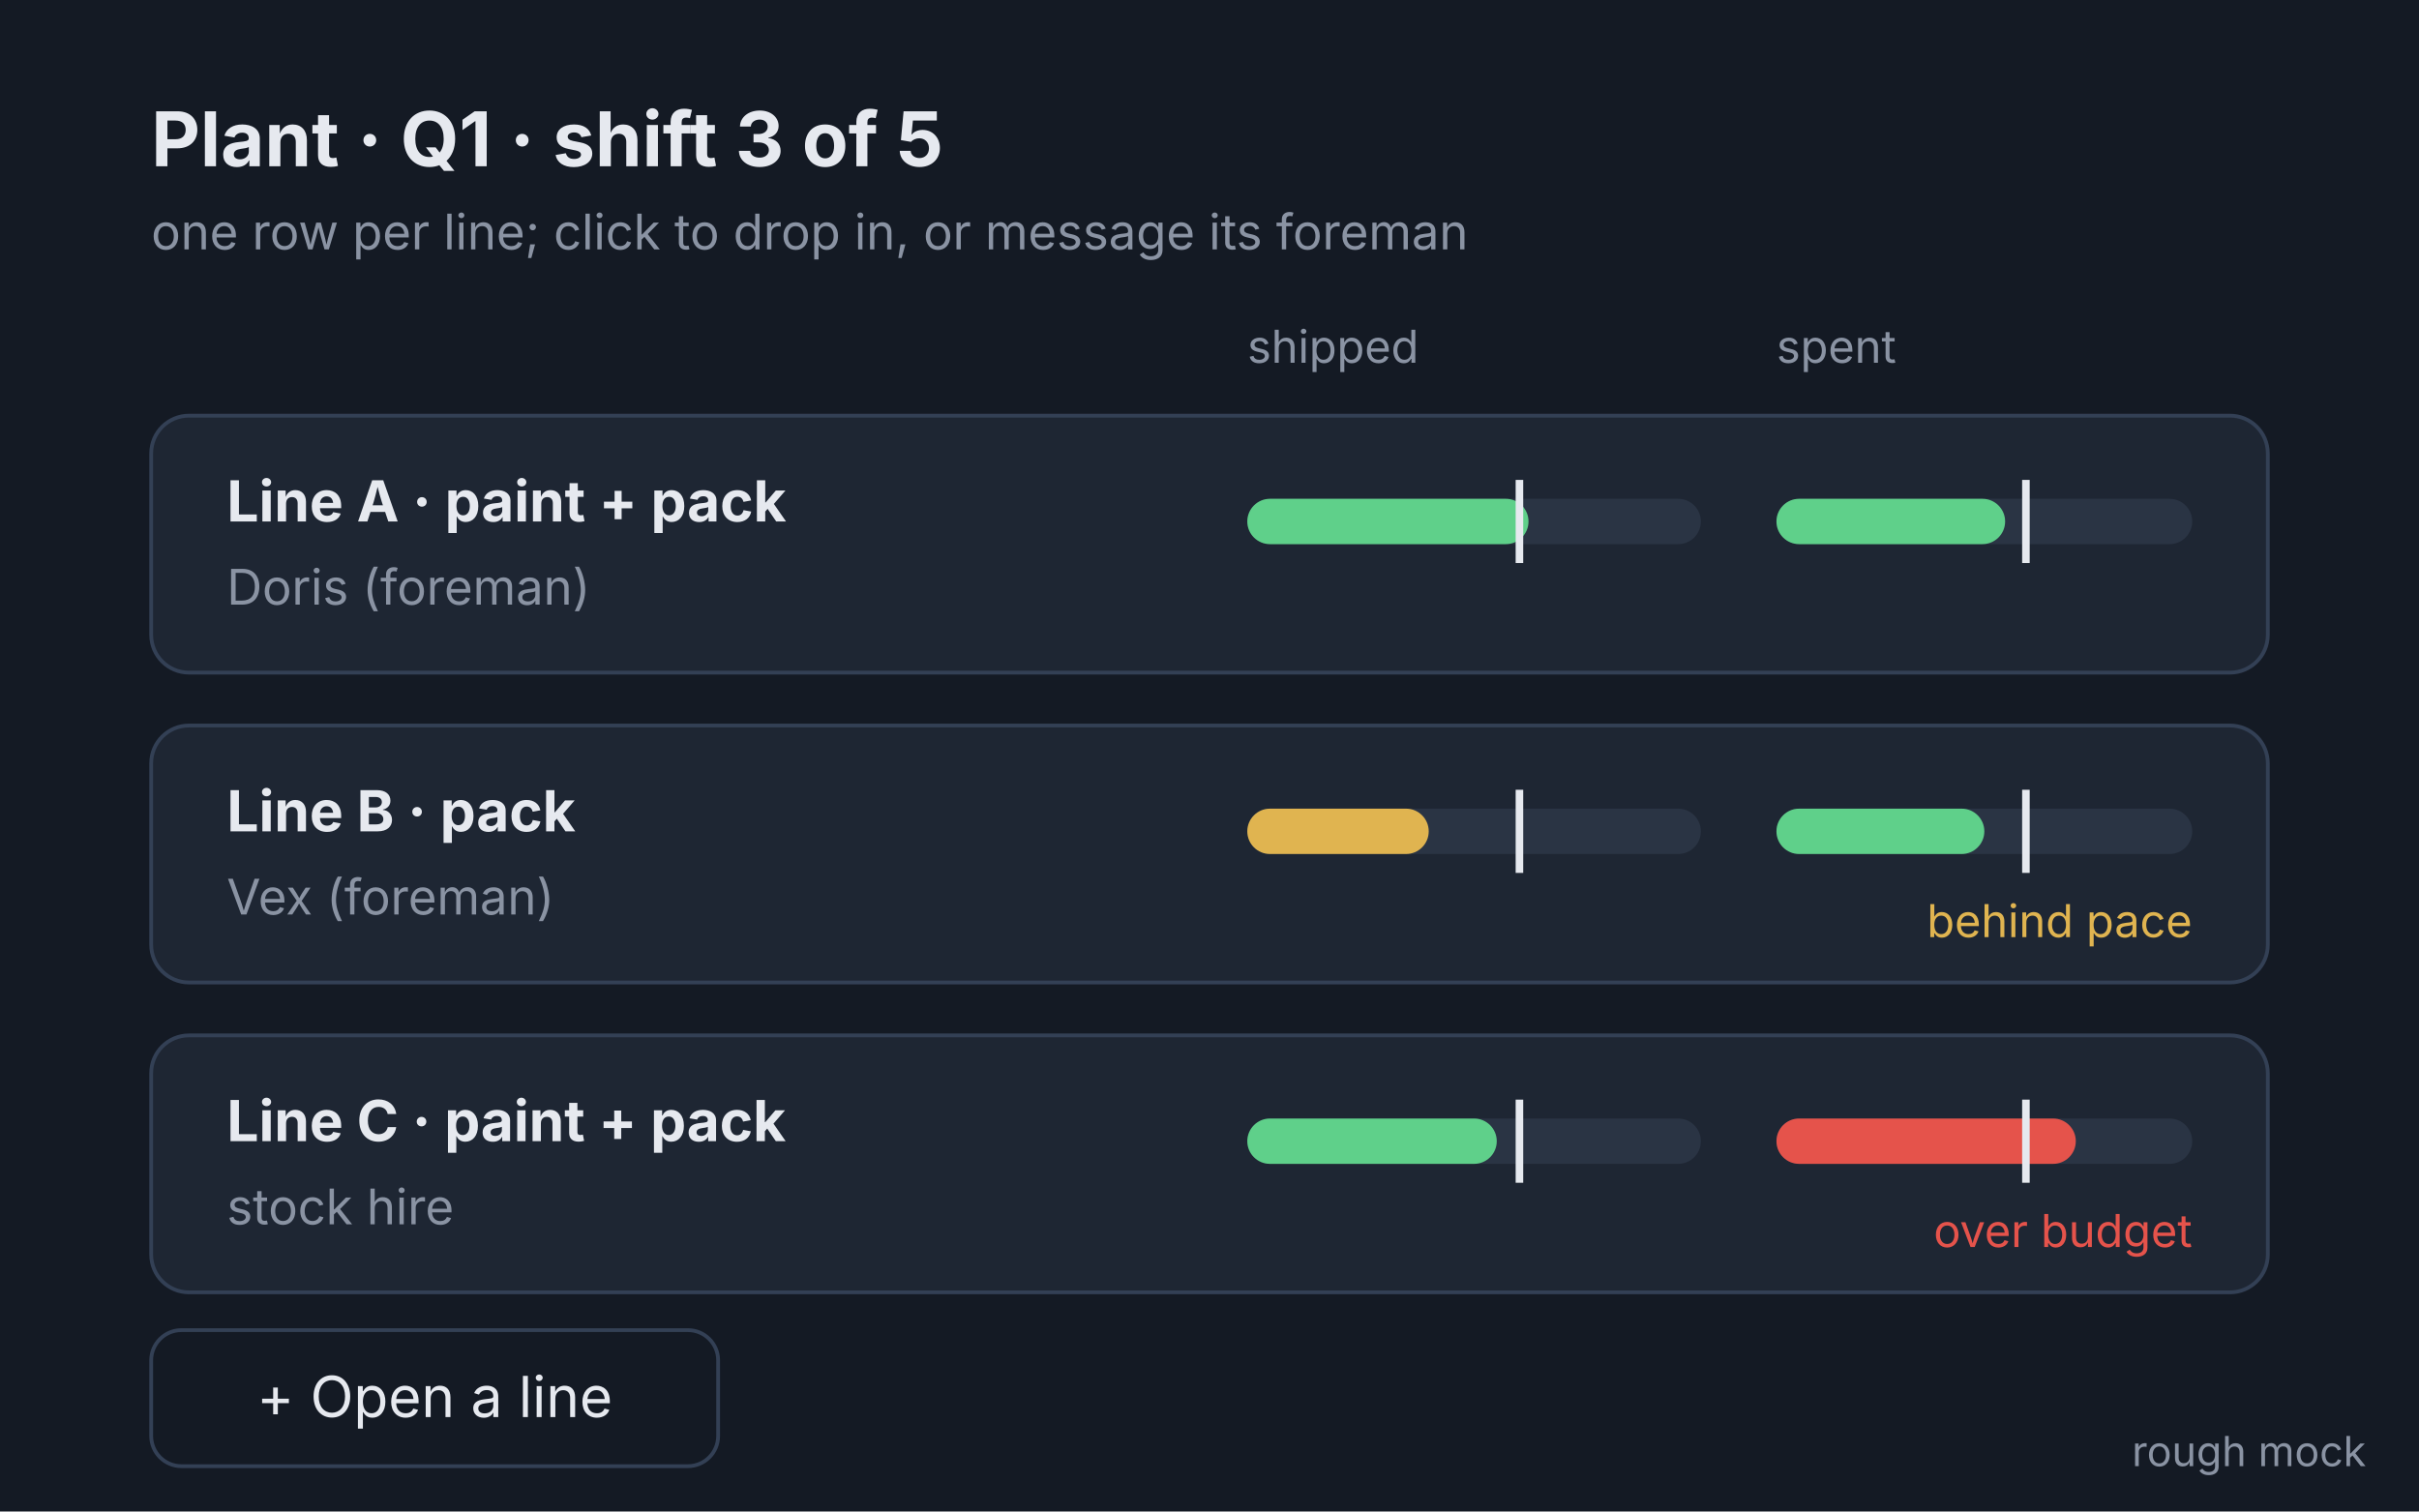
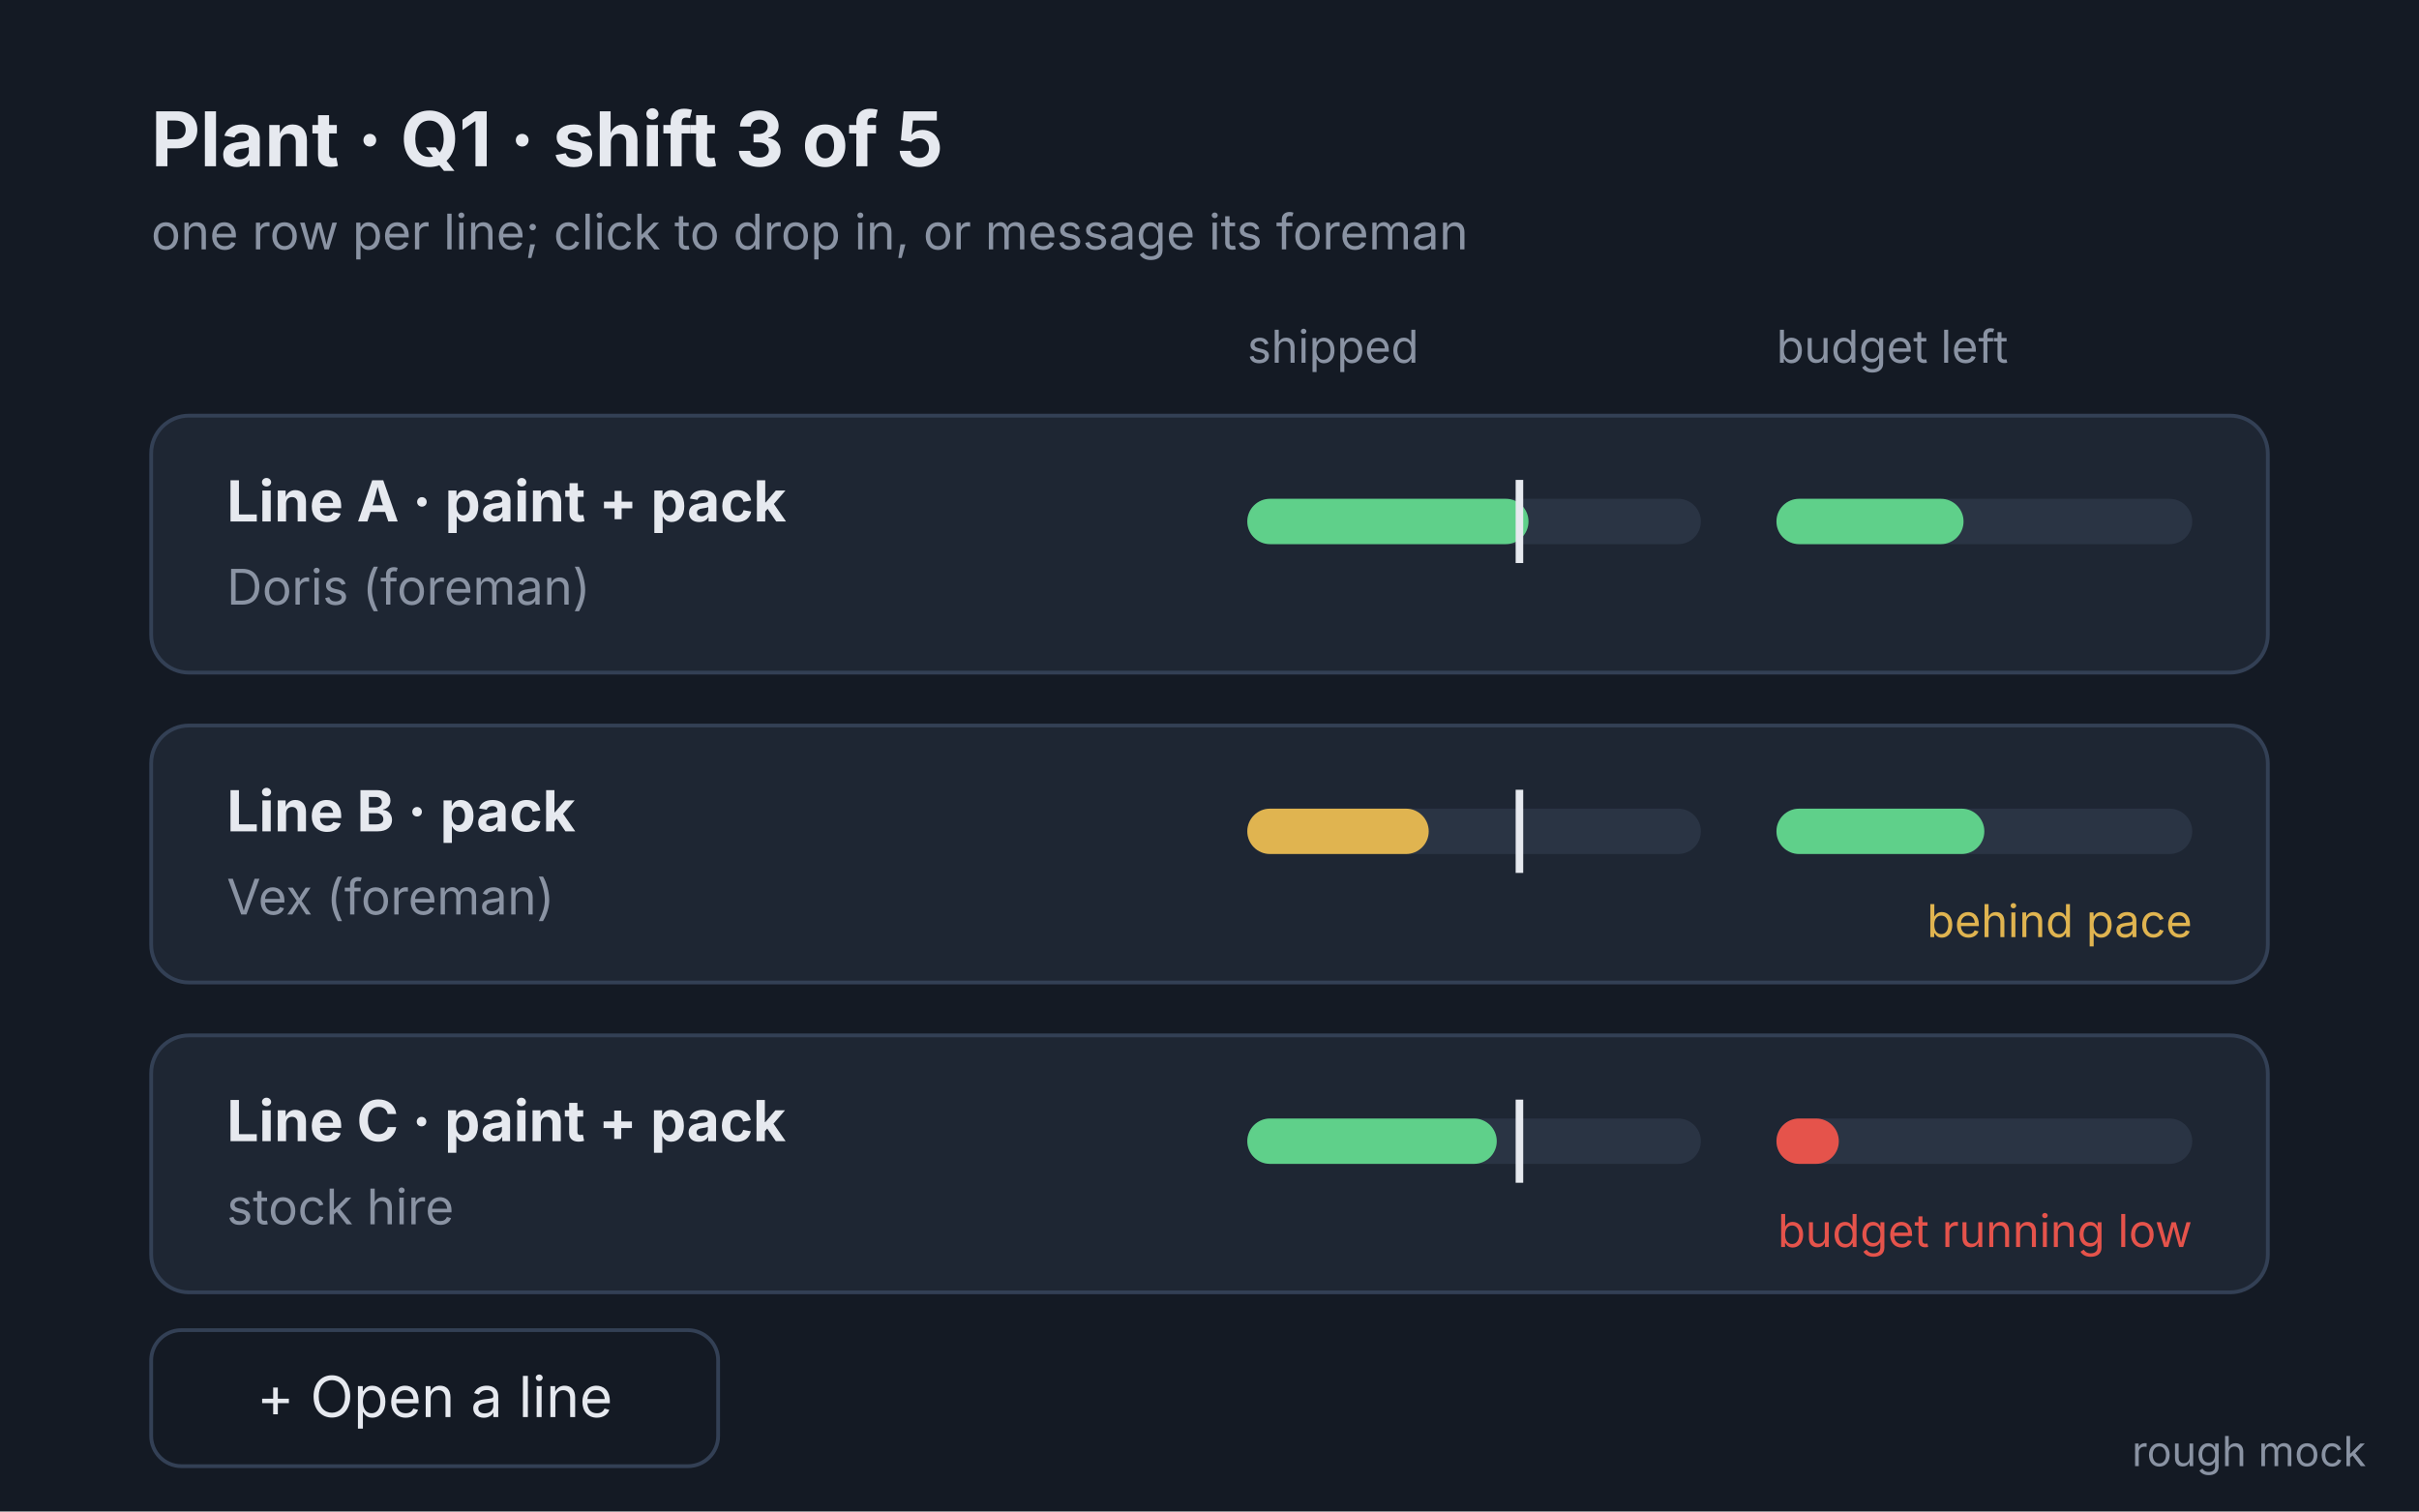
<svg xmlns="http://www.w3.org/2000/svg" viewBox="0 0 640 400" width="640" height="400">
  <rect width="640" height="400" fill="#141a24" />
  <text x="40" y="44" font-size="20" fill="#e6e9ef" font-weight="700" text-anchor="start" font-family="system-ui,-apple-system,sans-serif">Plant · Q1 · shift 3 of 5</text>
  <text x="40" y="66" font-size="13" fill="#8a93a3" font-weight="400" text-anchor="start" font-family="system-ui,-apple-system,sans-serif">one row per line; click to drop in, or message its foreman</text>
  <text x="330" y="96" font-size="12" fill="#8a93a3" font-weight="400" text-anchor="start" font-family="system-ui,-apple-system,sans-serif">shipped</text>
-   <text x="470" y="96" font-size="12" fill="#8a93a3" font-weight="400" text-anchor="start" font-family="system-ui,-apple-system,sans-serif">spent</text>
+   <text x="470" y="96" font-size="12" fill="#8a93a3" font-weight="400" text-anchor="start" font-family="system-ui,-apple-system,sans-serif">budget left</text>
  <rect x="40" y="110" width="560" height="68" rx="10" fill="#1e2633" stroke="#334055" />
  <text x="60" y="138" font-size="15" fill="#e6e9ef" font-weight="700" text-anchor="start" font-family="system-ui,-apple-system,sans-serif">Line A · paint + pack</text>
  <text x="60" y="160" font-size="13" fill="#8a93a3" font-weight="400" text-anchor="start" font-family="system-ui,-apple-system,sans-serif">Doris (foreman)</text>
  <rect x="330" y="132" width="120" height="12" rx="6" fill="#2a3444" />
  <rect x="330" y="132" width="74.4" height="12" rx="6" fill="#5fd08a" />
  <line x1="402" y1="127" x2="402" y2="149" stroke="#e6e9ef" stroke-width="2" />
  <rect x="470" y="132" width="110" height="12" rx="6" fill="#2a3444" />
-   <rect x="470" y="132" width="60.5" height="12" rx="6" fill="#5fd08a" />
-   <line x1="536" y1="127" x2="536" y2="149" stroke="#e6e9ef" stroke-width="2" />
+   <rect x="470" y="132" width="49.5" height="12" rx="6" fill="#5fd08a" />
  <rect x="40" y="192" width="560" height="68" rx="10" fill="#1e2633" stroke="#334055" />
  <text x="60" y="220" font-size="15" fill="#e6e9ef" font-weight="700" text-anchor="start" font-family="system-ui,-apple-system,sans-serif">Line B · pack</text>
  <text x="60" y="242" font-size="13" fill="#8a93a3" font-weight="400" text-anchor="start" font-family="system-ui,-apple-system,sans-serif">Vex (foreman)</text>
  <rect x="330" y="214" width="120" height="12" rx="6" fill="#2a3444" />
  <rect x="330" y="214" width="48" height="12" rx="6" fill="#e0b450" />
  <line x1="402" y1="209" x2="402" y2="231" stroke="#e6e9ef" stroke-width="2" />
  <rect x="470" y="214" width="110" height="12" rx="6" fill="#2a3444" />
  <rect x="470" y="214" width="55" height="12" rx="6" fill="#5fd08a" />
-   <line x1="536" y1="209" x2="536" y2="231" stroke="#e6e9ef" stroke-width="2" />
  <text x="580" y="248" font-size="12" fill="#e0b450" font-weight="400" text-anchor="end" font-family="system-ui,-apple-system,sans-serif">behind pace</text>
  <rect x="40" y="274" width="560" height="68" rx="10" fill="#1e2633" stroke="#334055" />
  <text x="60" y="302" font-size="15" fill="#e6e9ef" font-weight="700" text-anchor="start" font-family="system-ui,-apple-system,sans-serif">Line C · paint + pack</text>
  <text x="60" y="324" font-size="13" fill="#8a93a3" font-weight="400" text-anchor="start" font-family="system-ui,-apple-system,sans-serif">stock hire</text>
  <rect x="330" y="296" width="120" height="12" rx="6" fill="#2a3444" />
  <rect x="330" y="296" width="66" height="12" rx="6" fill="#5fd08a" />
  <line x1="402" y1="291" x2="402" y2="313" stroke="#e6e9ef" stroke-width="2" />
  <rect x="470" y="296" width="110" height="12" rx="6" fill="#2a3444" />
-   <rect x="470" y="296" width="79.2" height="12" rx="6" fill="#e5534b" />
-   <line x1="536" y1="291" x2="536" y2="313" stroke="#e6e9ef" stroke-width="2" />
-   <text x="580" y="330" font-size="12" fill="#e5534b" font-weight="400" text-anchor="end" font-family="system-ui,-apple-system,sans-serif">over budget</text>
+   <rect x="470" y="296" width="16.5" height="12" rx="6" fill="#e5534b" />
+   <text x="580" y="330" font-size="12" fill="#e5534b" font-weight="400" text-anchor="end" font-family="system-ui,-apple-system,sans-serif">budget running low</text>
  <rect x="40" y="352" width="150" height="36" rx="8" fill="none" stroke="#334055" />
  <text x="115" y="375" font-size="15" fill="#e6e9ef" font-weight="400" text-anchor="middle" font-family="system-ui,-apple-system,sans-serif">+ Open a line</text>
  <text x="626" y="388" font-size="11" fill="#8a93a3" font-weight="400" text-anchor="end" font-family="system-ui,-apple-system,sans-serif">rough mock</text>
</svg>
